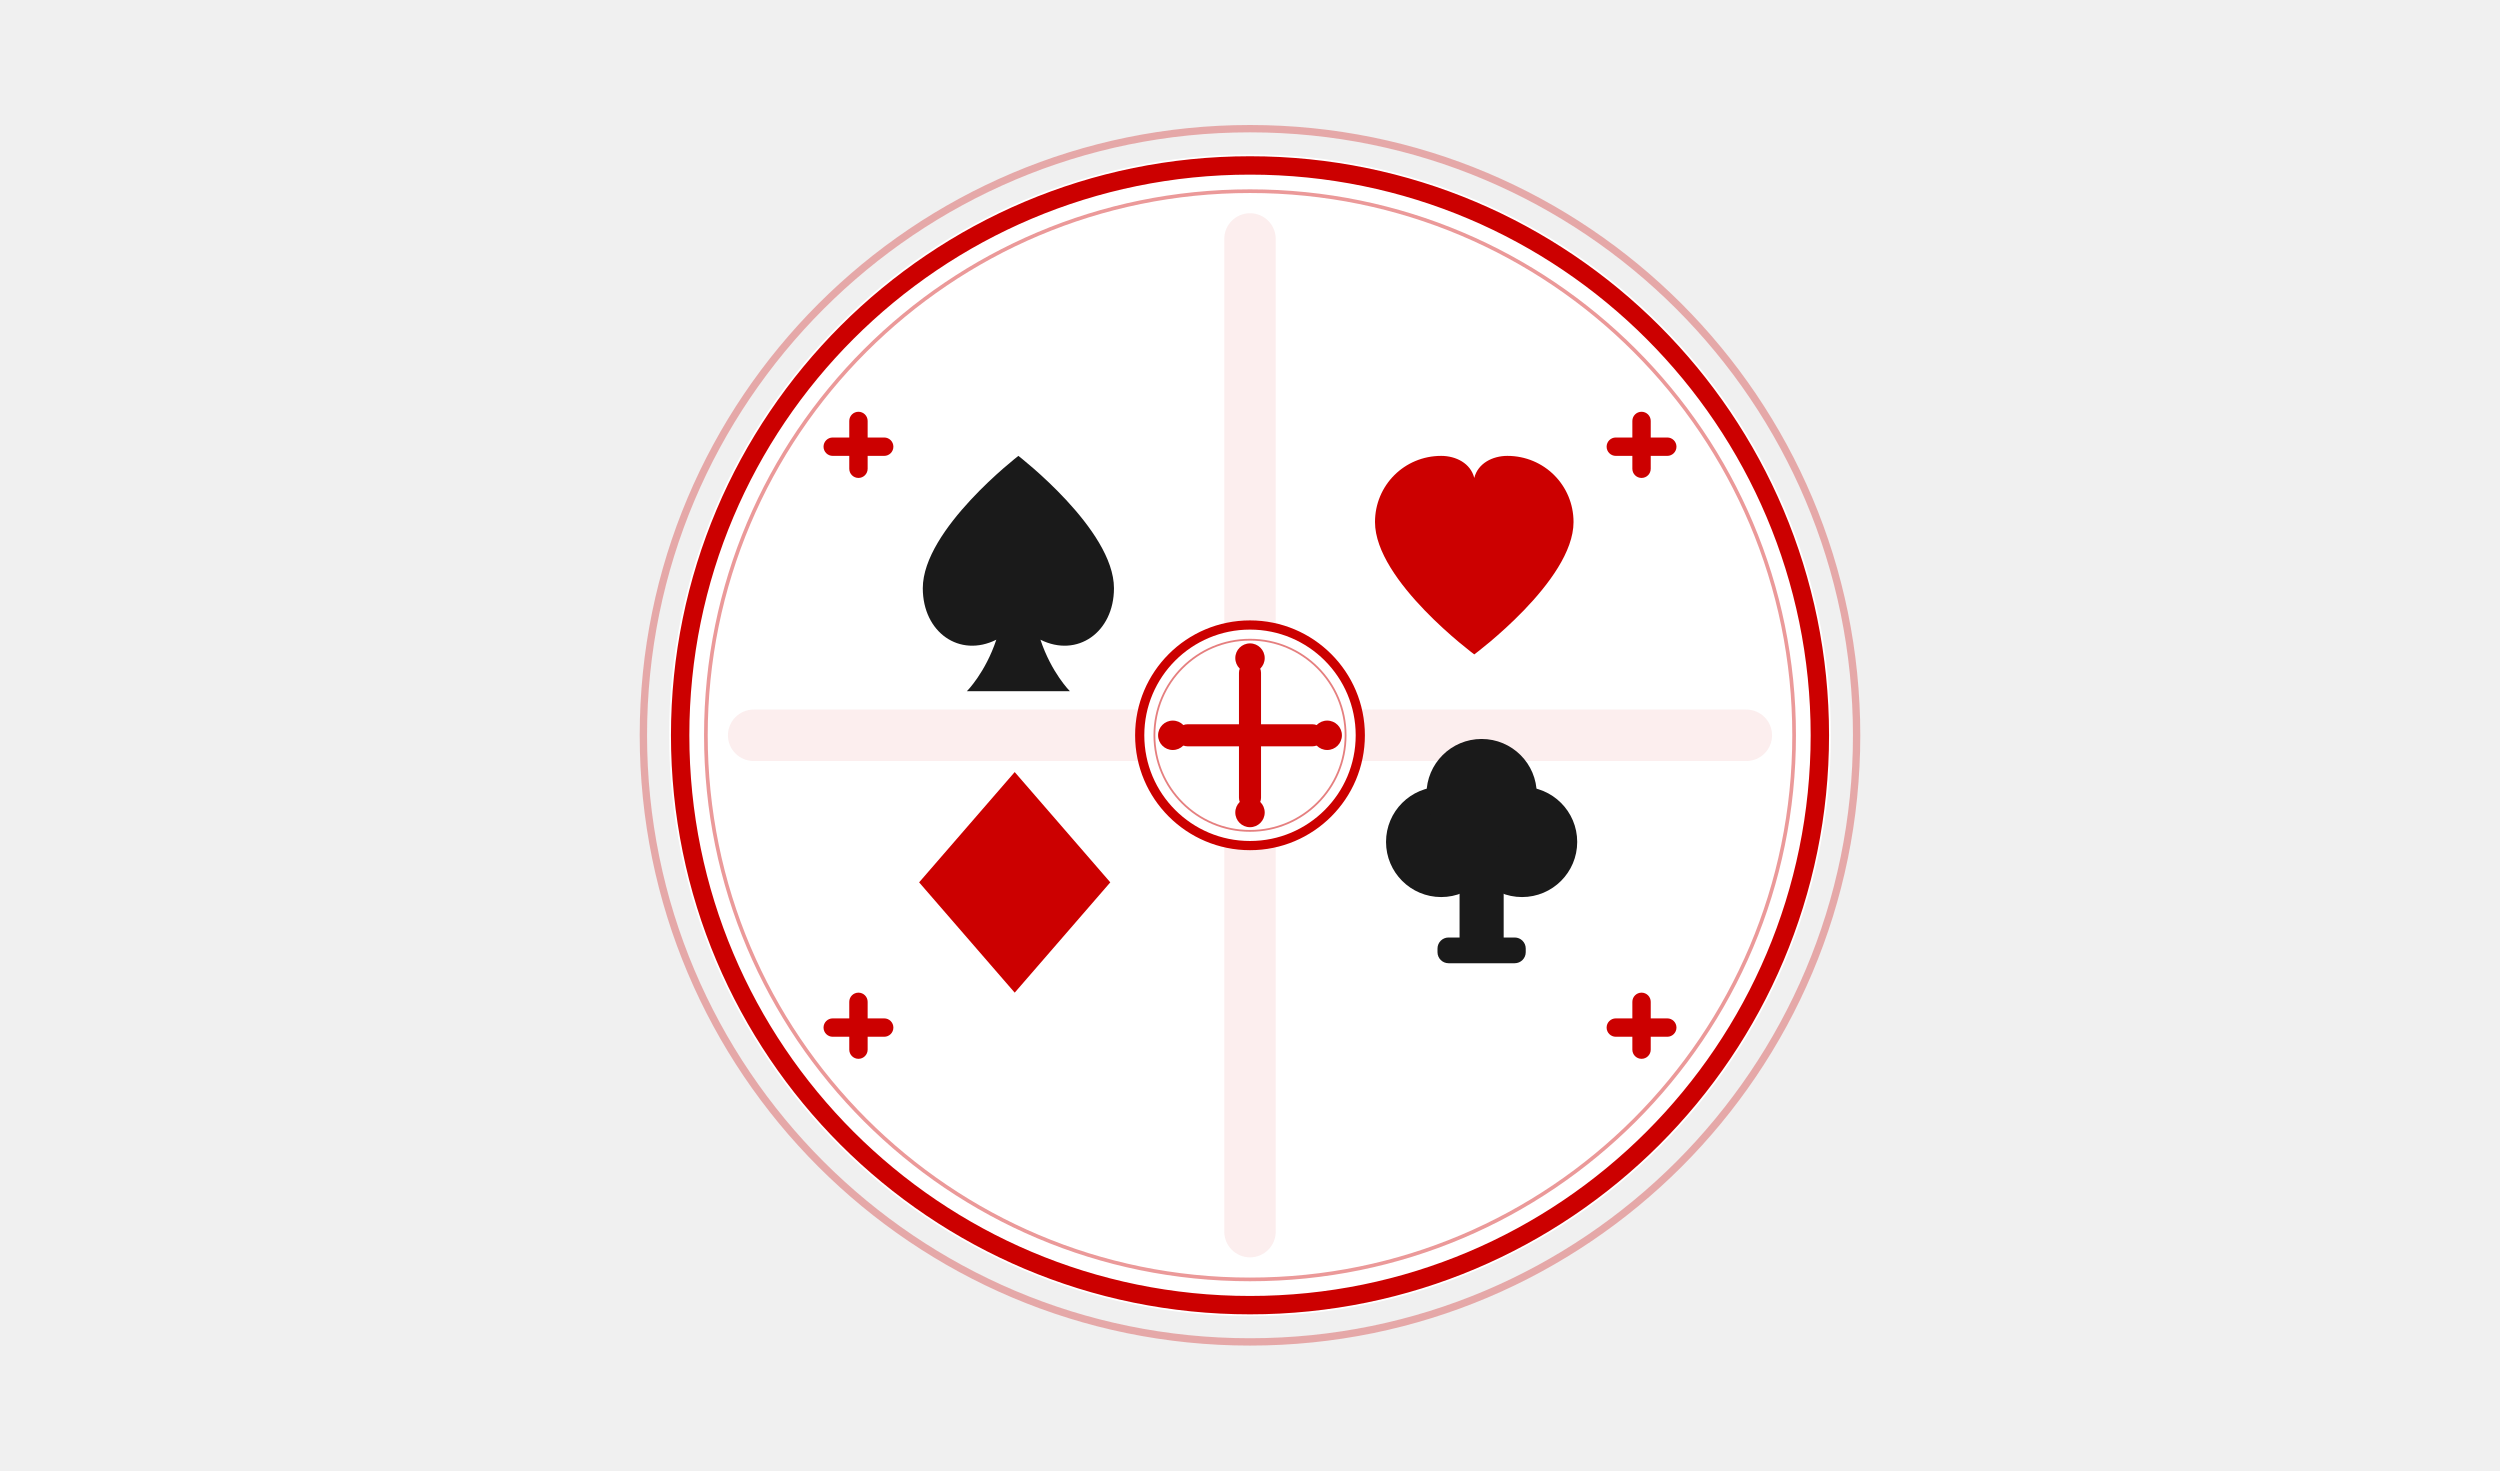
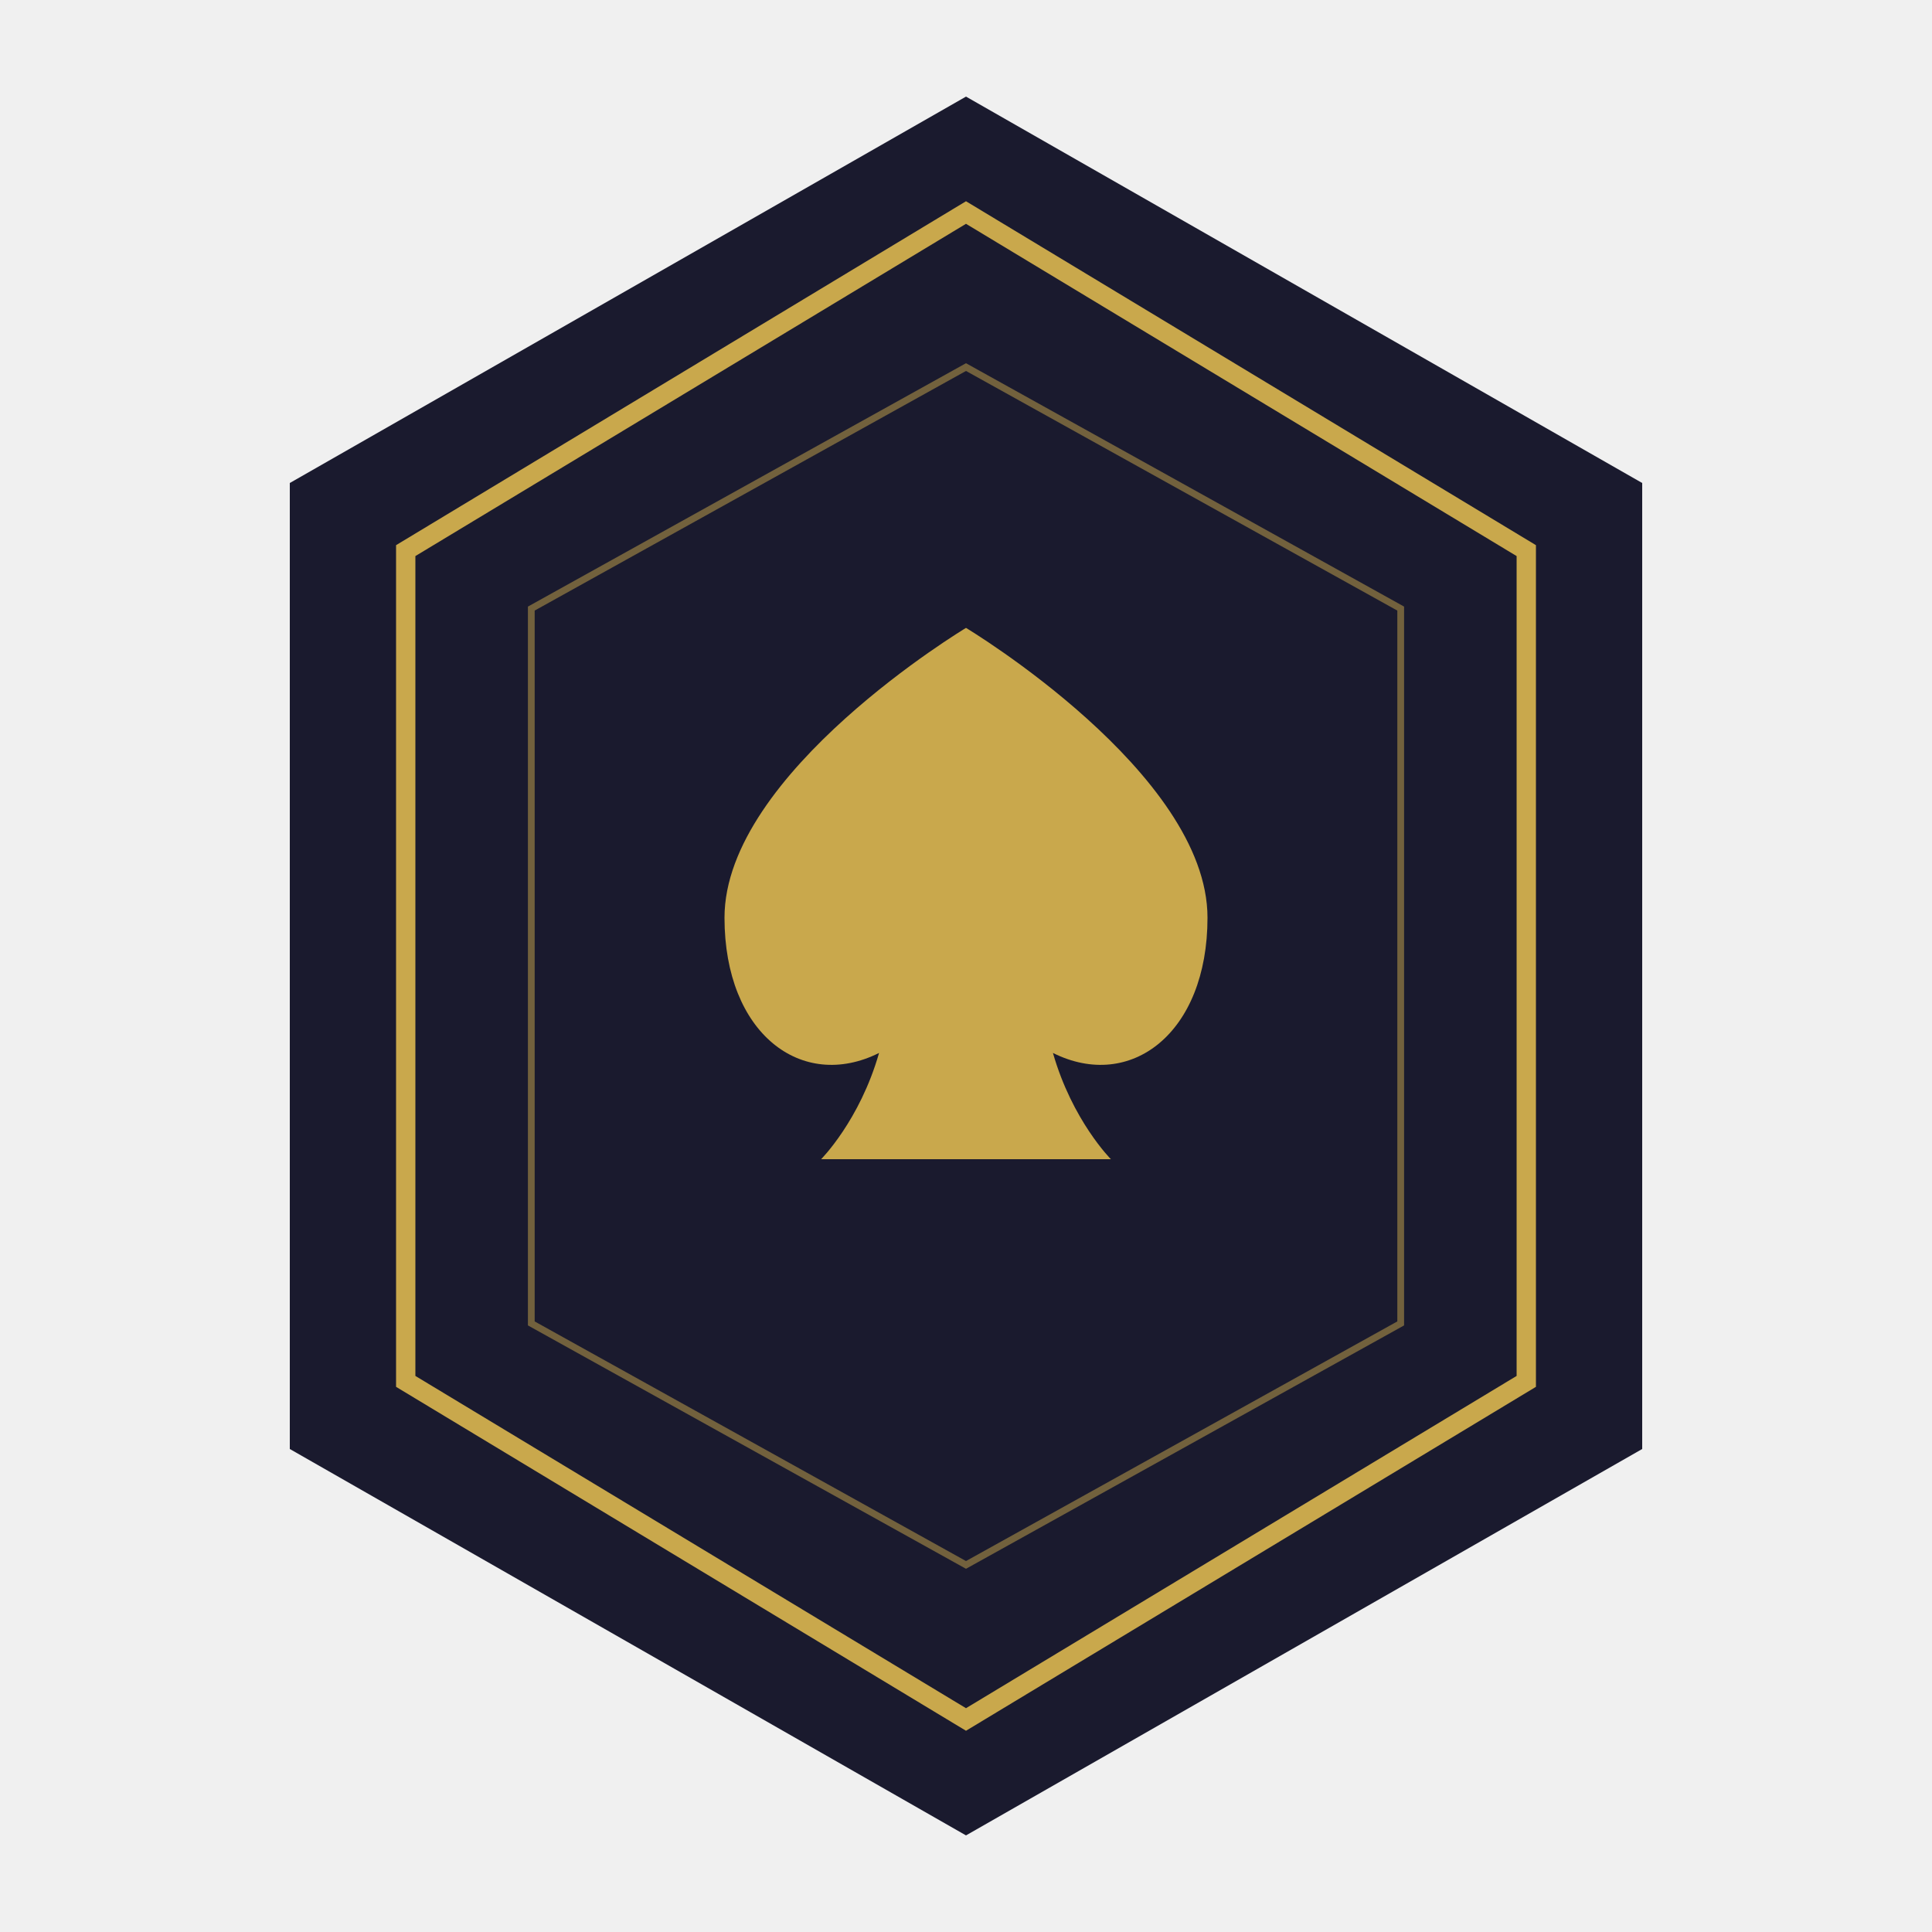
- <svg xmlns="http://www.w3.org/2000/svg" viewBox="0 0 680 400">
-   <circle cx="340" cy="200" r="165" fill="none" stroke="#CC0000" stroke-width="2" opacity="0.3" />
-   <circle cx="340" cy="200" r="158" fill="white" />
-   <circle cx="340" cy="200" r="155" fill="none" stroke="#CC0000" stroke-width="5" />
-   <circle cx="340" cy="200" r="148" fill="none" stroke="#CC0000" stroke-width="1" opacity="0.4" />
-   <rect x="333" y="58" width="14" height="284" fill="#CC0000" opacity="0.07" rx="7" />
-   <rect x="198" y="193" width="284" height="14" fill="#CC0000" opacity="0.07" rx="7" />
-   <rect x="231" y="112" width="5" height="18" fill="#CC0000" rx="2.5" />
-   <rect x="224" y="119" width="19" height="5" fill="#CC0000" rx="2.5" />
-   <rect x="444" y="112" width="5" height="18" fill="#CC0000" rx="2.5" />
-   <rect x="437" y="119" width="19" height="5" fill="#CC0000" rx="2.5" />
-   <rect x="231" y="270" width="5" height="18" fill="#CC0000" rx="2.5" />
-   <rect x="224" y="277" width="19" height="5" fill="#CC0000" rx="2.5" />
-   <rect x="444" y="270" width="5" height="18" fill="#CC0000" rx="2.5" />
-   <rect x="437" y="277" width="19" height="5" fill="#CC0000" rx="2.5" />
-   <g transform="translate(249,122)">
-     <path d="M28 2C28 2 2 22 2 38C2 50 12 57 22 52C19 61 14 66 14 66L42 66C42 66 37 61 34 52C44 57 54 50 54 38C54 22 28 2 28 2Z" fill="#1a1a1a" />
-   </g>
-   <g transform="translate(374,124)">
-     <path d="M27 54C27 54 0 34 0 18C0 8 8 0 18 0C22 0 26 2 27 6C28 2 32 0 36 0C46 0 54 8 54 18C54 34 27 54 27 54Z" fill="#CC0000" />
-   </g>
-   <g transform="translate(250,210)">
-     <path d="M26 0L52 30L26 60L0 30Z" fill="#CC0000" />
-   </g>
-   <g transform="translate(376,207)">
-     <circle cx="16" cy="22" r="15" fill="#1a1a1a" />
-     <circle cx="38" cy="22" r="15" fill="#1a1a1a" />
-     <circle cx="27" cy="9" r="15" fill="#1a1a1a" />
-     <rect x="21" y="30" width="12" height="22" fill="#1a1a1a" rx="2" />
-     <rect x="15" y="48" width="24" height="7" fill="#1a1a1a" rx="3" />
-   </g>
-   <circle cx="340" cy="200" r="30" fill="white" stroke="#CC0000" stroke-width="2.5" />
-   <circle cx="340" cy="200" r="26" fill="none" stroke="#CC0000" stroke-width="0.5" opacity="0.5" />
-   <rect x="337" y="180" width="6" height="40" fill="#CC0000" rx="3" />
-   <rect x="320" y="197" width="40" height="6" fill="#CC0000" rx="3" />
-   <circle cx="340" cy="179" r="4" fill="#CC0000" />
-   <circle cx="340" cy="221" r="4" fill="#CC0000" />
-   <circle cx="319" cy="200" r="4" fill="#CC0000" />
-   <circle cx="361" cy="200" r="4" fill="#CC0000" />
+ <svg xmlns="http://www.w3.org/2000/svg" viewBox="0 0 200 200">
+   <polygon points="100,10 170,50 170,150 100,190 30,150 30,50" fill="#1a1a2e" />
+   <polygon points="100,22 158,57 158,143 100,178 42,143 42,57" fill="none" stroke="#c9a84c" stroke-width="2" />
+   <polygon points="100,38 145,63 145,137 100,162 55,137 55,63" fill="none" stroke="#c9a84c" stroke-width="0.7" opacity="0.5" />
+   <path d="M100,65 C100,65 75,80 75,95 C75,107 83,113 91,109 C89,116 85,120 85,120 L115,120 C115,120 111,116 109,109 C117,113 125,107 125,95 C125,80 100,65 100,65Z" fill="#c9a84c" />
</svg>
